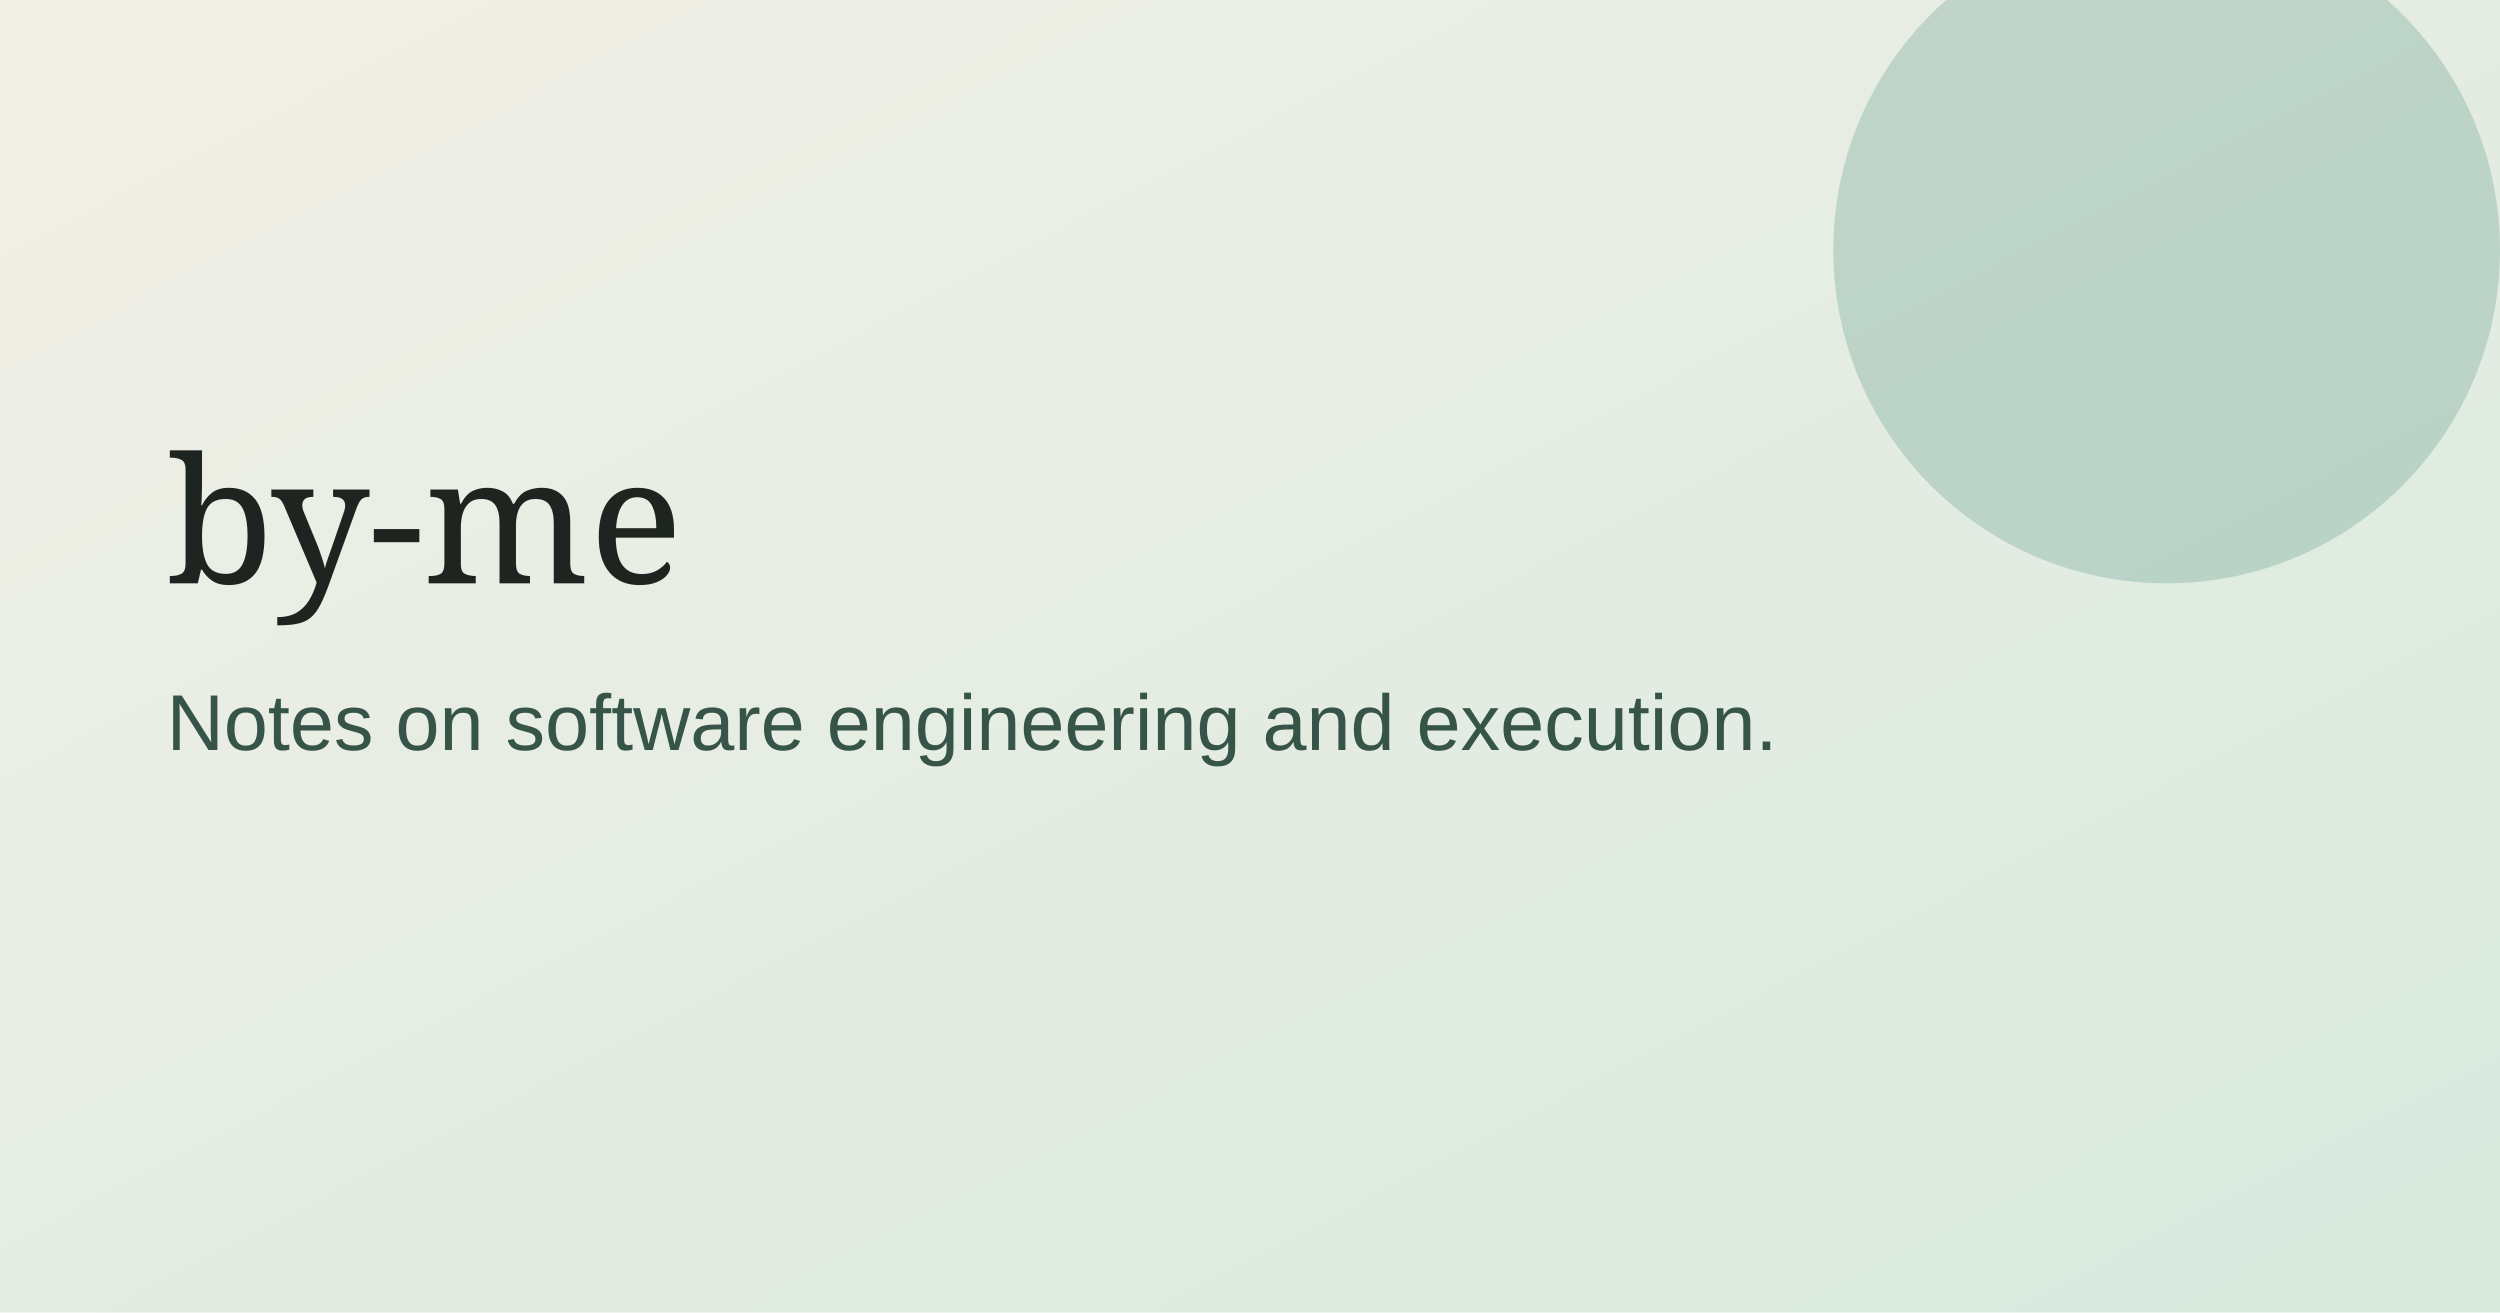
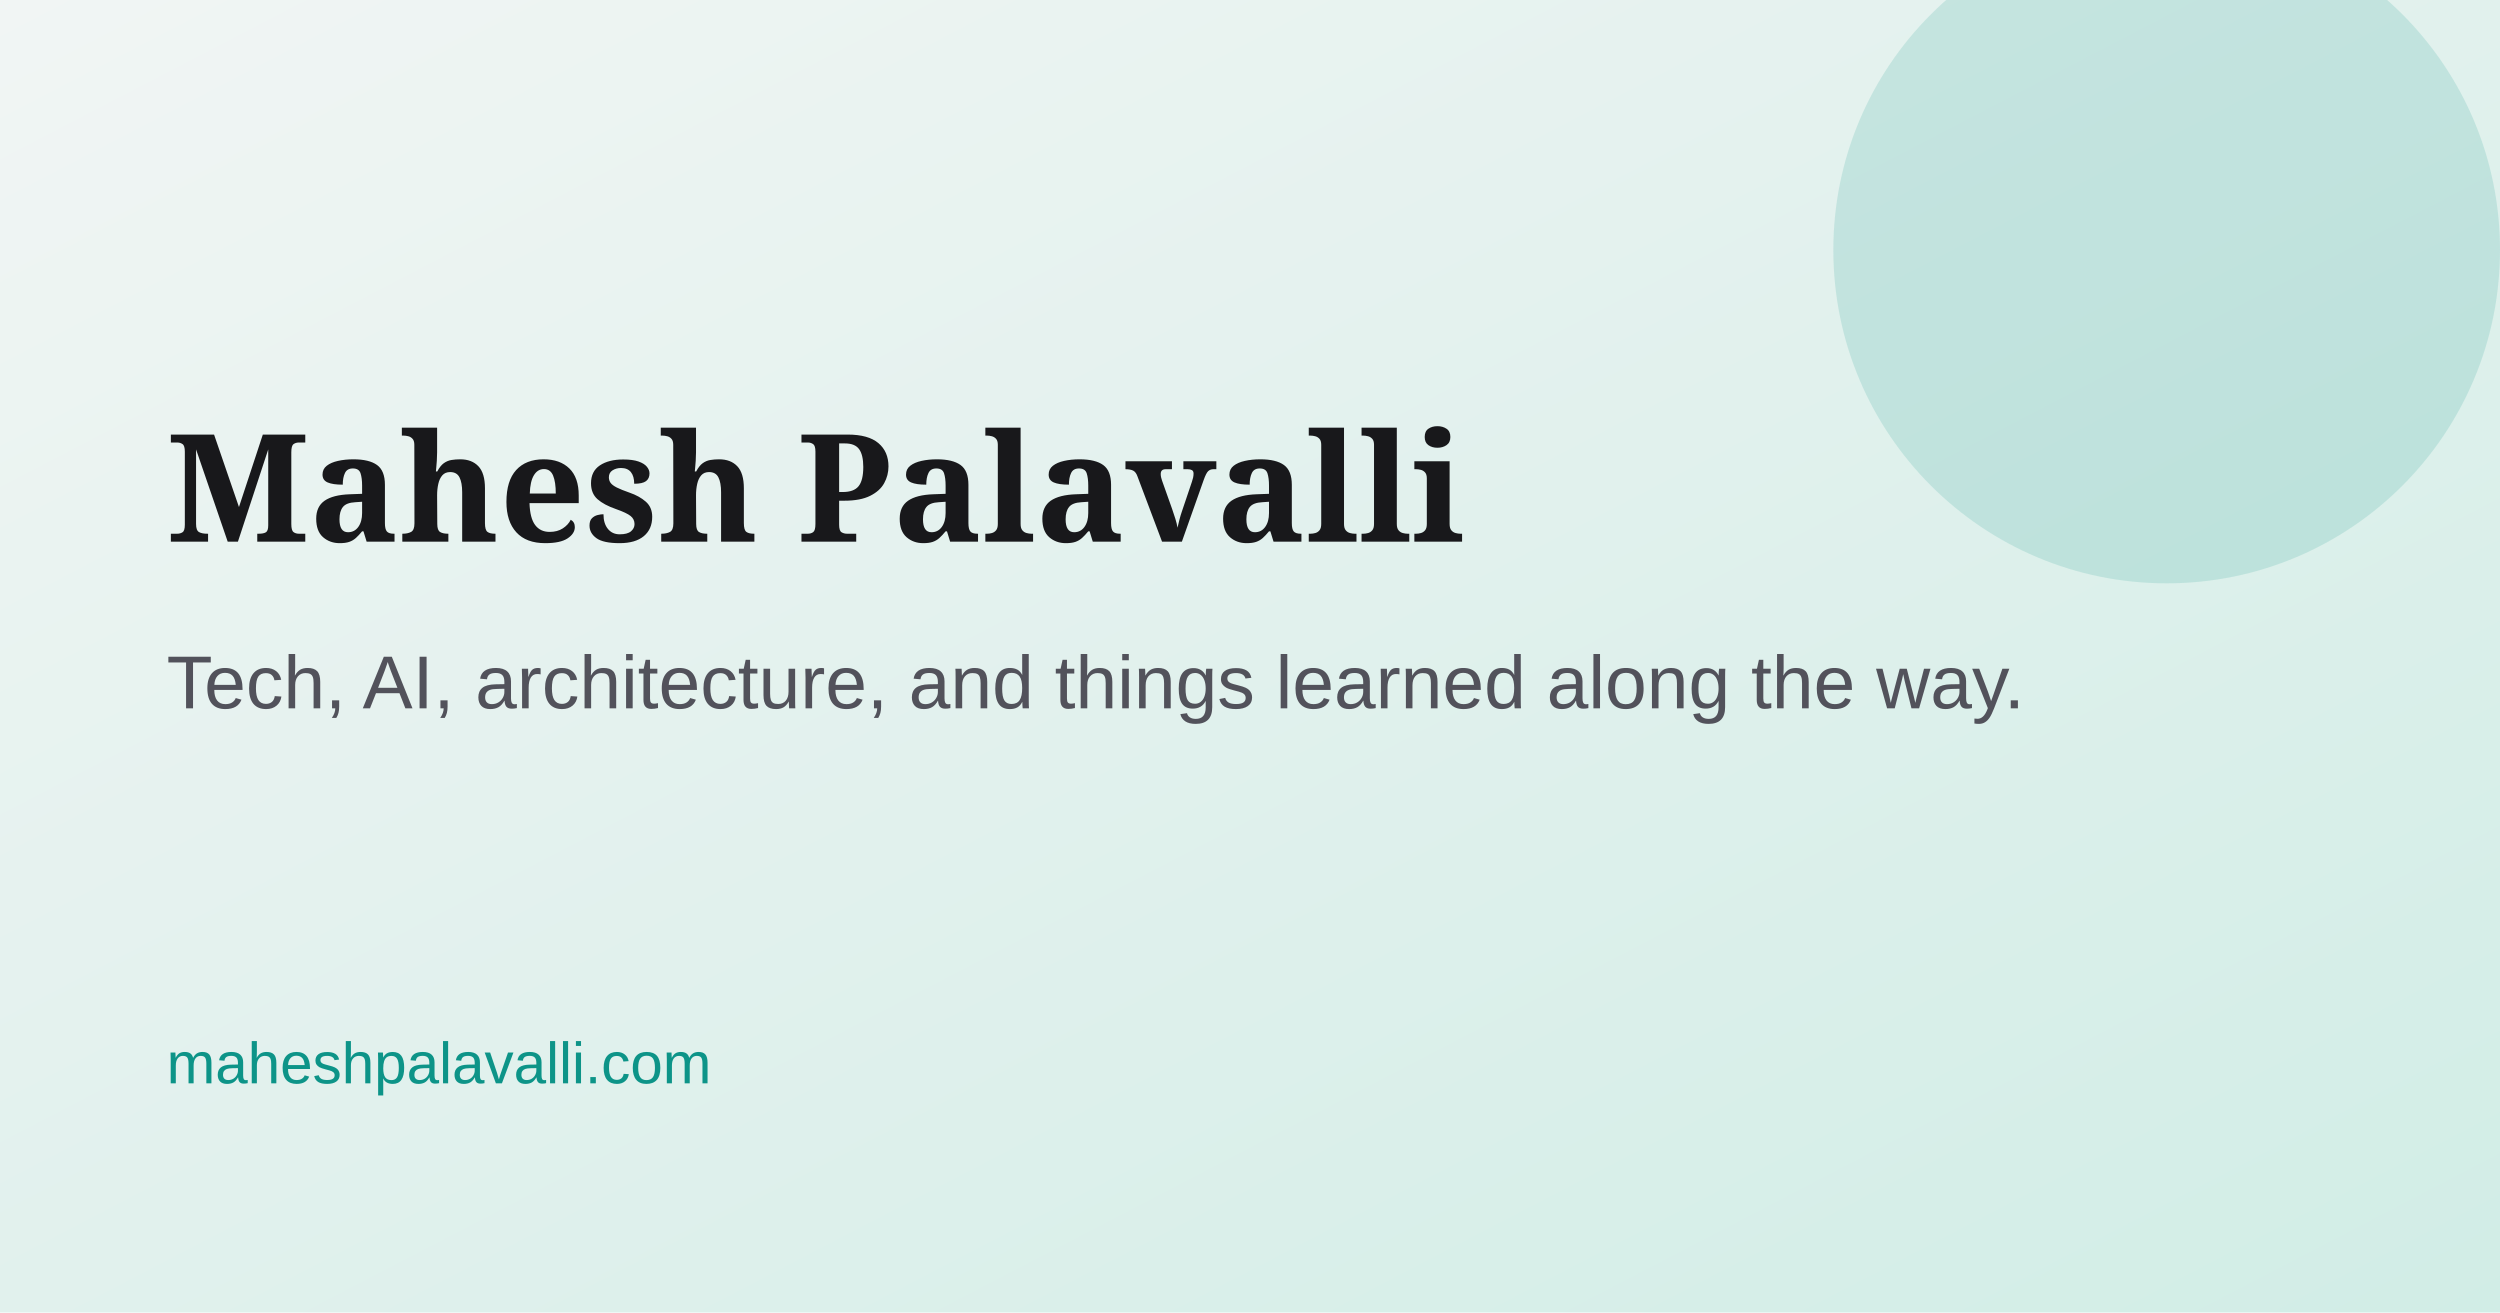
- <svg xmlns="http://www.w3.org/2000/svg" viewBox="0 0 1200 630" role="img" aria-label="by-me default social card">
+ <svg xmlns="http://www.w3.org/2000/svg" viewBox="0 0 1200 630" role="img" aria-label="Mahesh Palavalli social card">
  <defs>
    <linearGradient id="bg" x1="0" x2="1" y1="0" y2="1">
-       <stop offset="0%" stop-color="#f1efe6" />
-       <stop offset="100%" stop-color="#d9eadf" />
+       <stop offset="0%" stop-color="#f1f5f4" />
+       <stop offset="100%" stop-color="#d1ede6" />
    </linearGradient>
  </defs>
  <rect width="1200" height="630" fill="url(#bg)" />
-   <circle cx="1040" cy="120" r="160" fill="#1f6f5f" opacity="0.2" />
-   <text x="80" y="280" font-size="84" font-family="Georgia, serif" fill="#1e2420">by-me</text>
-   <text x="80" y="360" font-size="38" font-family="Arial, sans-serif" fill="#365448">
-     Notes on software engineering and execution.
+   <circle cx="1040" cy="120" r="160" fill="#0d9488" opacity="0.15" />
+   <text x="80" y="260" font-size="72" font-family="Georgia, serif" font-weight="bold" fill="#18181b">Mahesh Palavalli</text>
+   <text x="80" y="340" font-size="36" font-family="Arial, sans-serif" fill="#52525b">
+     Tech, AI, architecture, and things learned along the way.
  </text>
+   <text x="80" y="520" font-size="28" font-family="Arial, sans-serif" fill="#0d9488">maheshpalavalli.com</text>
</svg>
